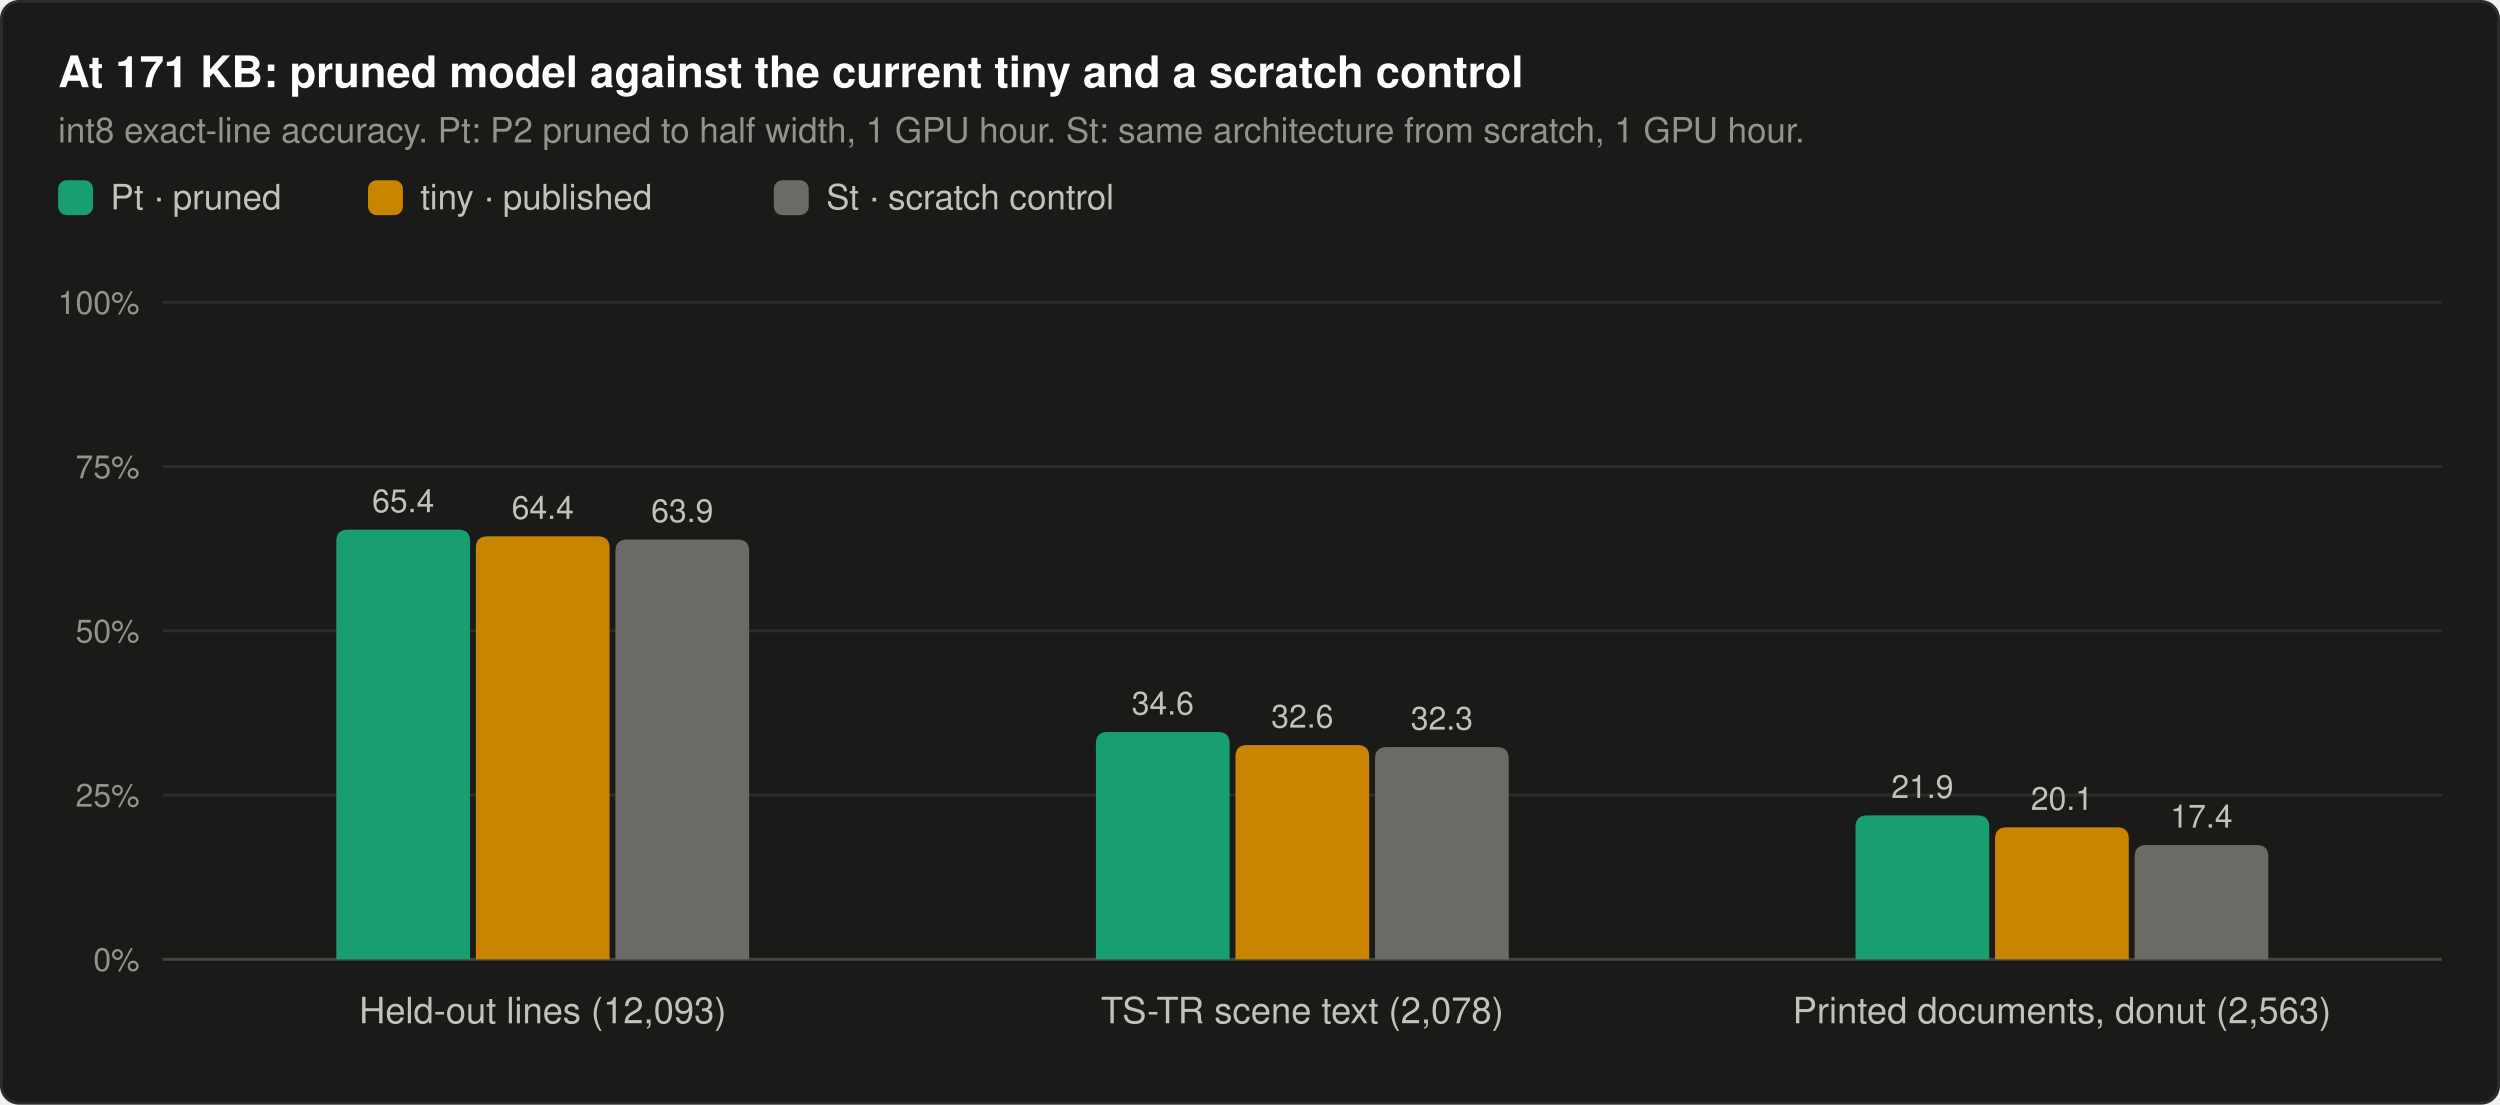
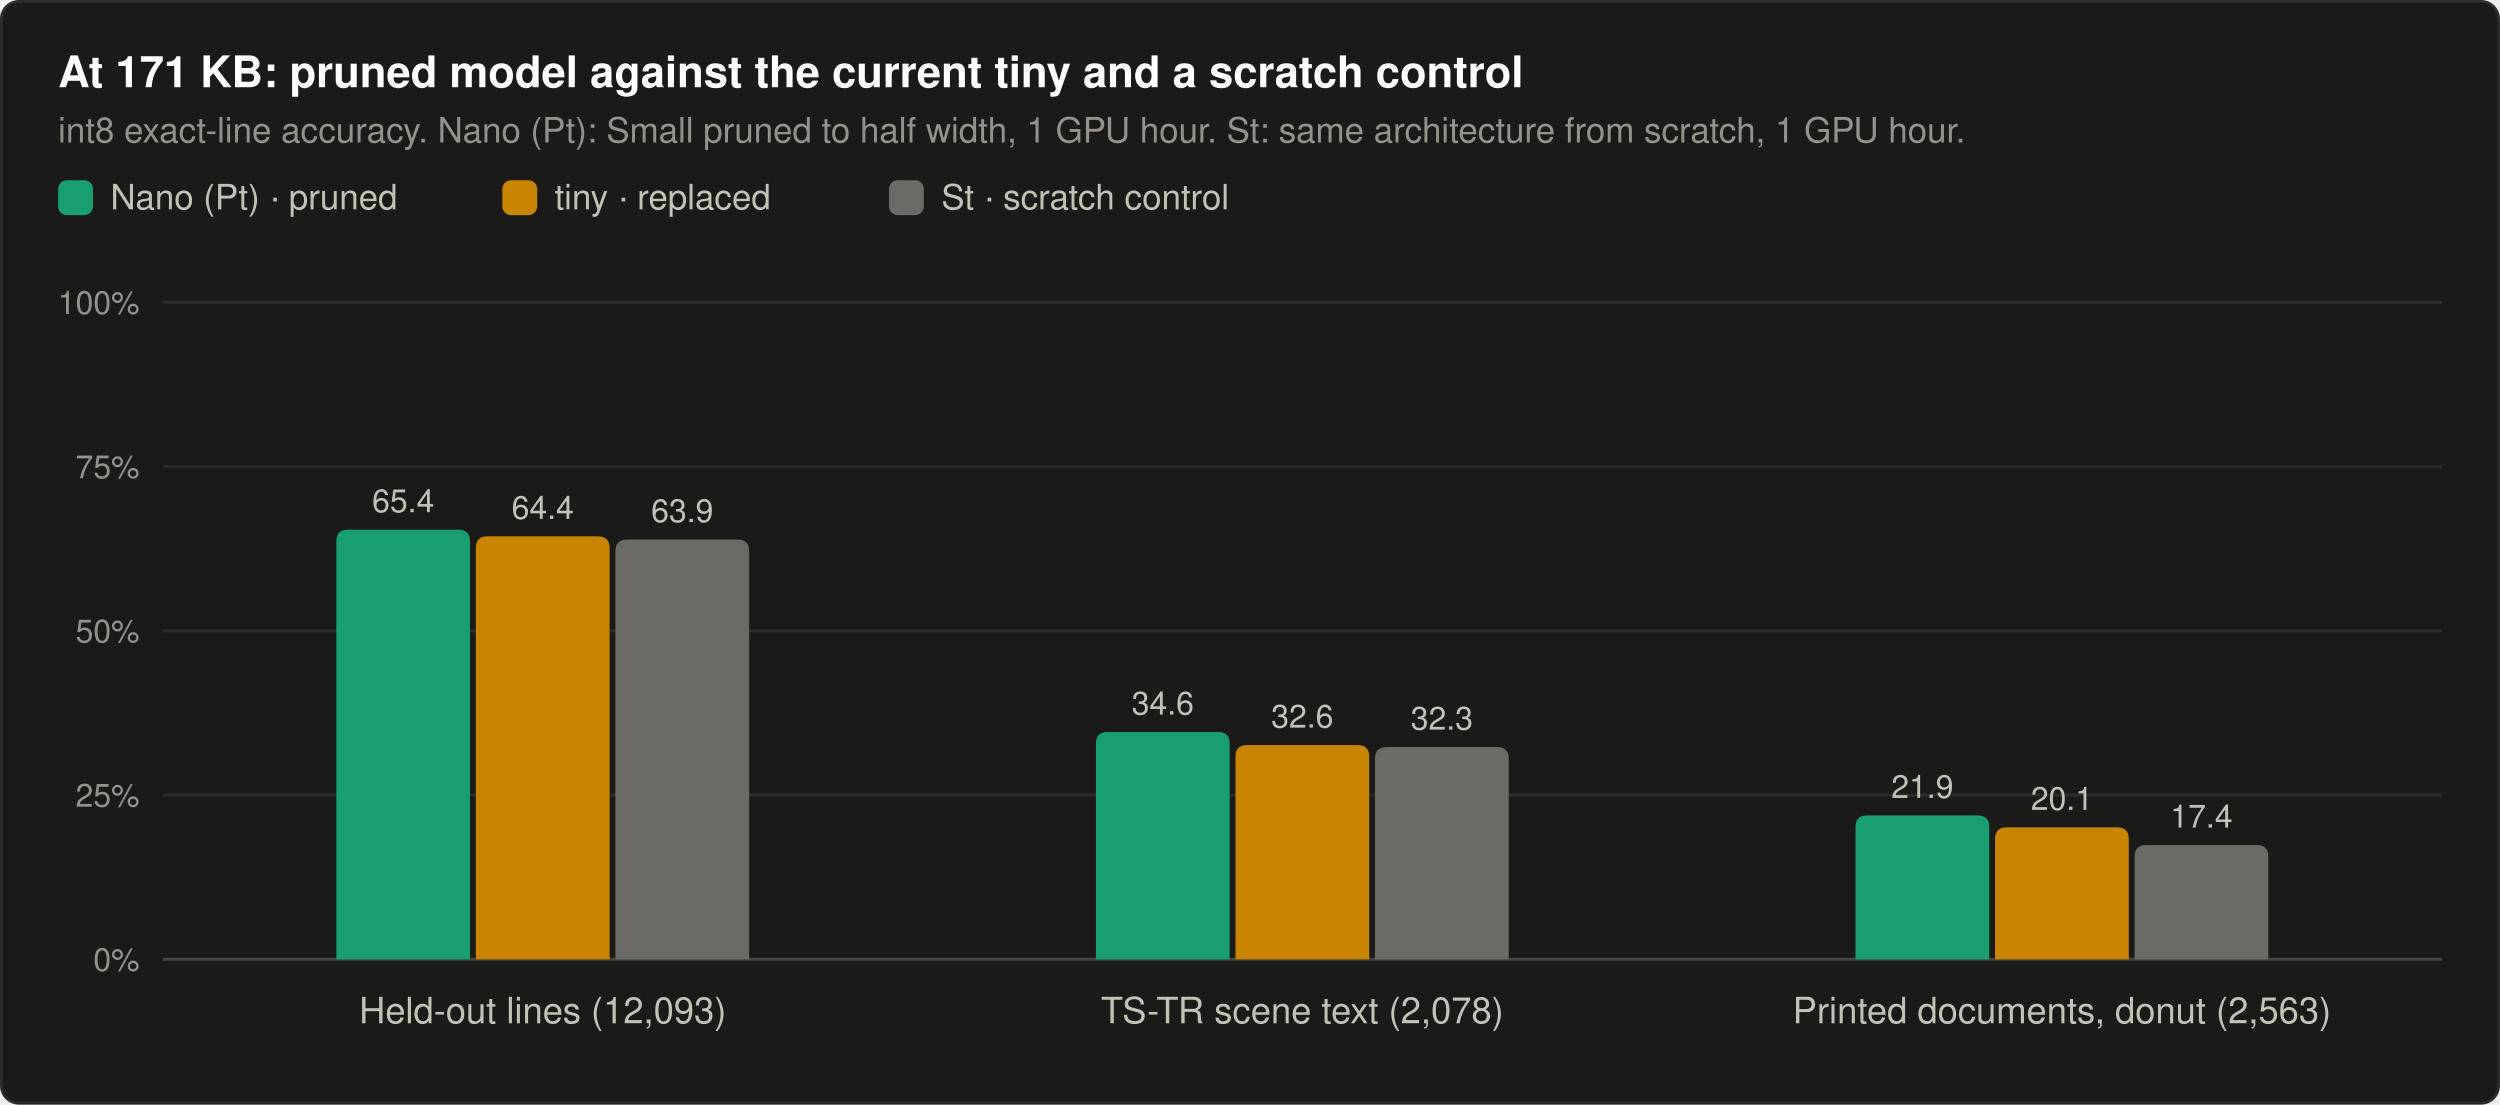
<svg xmlns="http://www.w3.org/2000/svg" viewBox="0 0 860 380" width="860" height="380" font-family="-apple-system, BlinkMacSystemFont, 'Segoe UI', Helvetica, Arial, sans-serif">
  <rect x="0.5" y="0.5" width="859" height="379" rx="6" fill="#1a1a19" stroke="#2c2c2a" />
  <text x="20" y="30" font-size="15" font-weight="600" fill="#ffffff">At 171 KB: pruned model against the current tiny and a scratch control</text>
-   <text x="20" y="49" font-size="12" fill="#94928b">int8 exact-line accuracy. Pt: P2 pruned to half width, 1 GPU hour. St: same architecture from scratch, 1 GPU hour.</text>
+   <text x="20" y="49" font-size="12" fill="#94928b">int8 exact-line accuracy. Nano (Pt): Small pruned to half width, 1 GPU hour. St: same architecture from scratch, 1 GPU hour.</text>
  <rect x="20" y="62" width="12" height="12" rx="3" fill="#199e70" />
-   <text x="38" y="72" font-size="12" fill="#c3c2b7">Pt · pruned</text>
-   <rect x="126.6" y="62" width="12" height="12" rx="3" fill="#c98500" />
-   <text x="144.6" y="72" font-size="12" fill="#c3c2b7">tiny · published</text>
-   <rect x="266.2" y="62" width="12" height="12" rx="3" fill="#6b6a64" />
-   <text x="284.2" y="72" font-size="12" fill="#c3c2b7">St · scratch control</text>
+   <text x="38" y="72" font-size="12" fill="#c3c2b7">Nano (Pt) · pruned</text>
+   <rect x="172.8" y="62" width="12" height="12" rx="3" fill="#c98500" />
+   <text x="190.8" y="72" font-size="12" fill="#c3c2b7">tiny · replaced</text>
+   <rect x="305.8" y="62" width="12" height="12" rx="3" fill="#6b6a64" />
+   <text x="323.8" y="72" font-size="12" fill="#c3c2b7">St · scratch control</text>
  <line x1="56" x2="840" y1="330.0" y2="330.0" stroke="#45453f" />
  <text x="48" y="334.0" font-size="11" text-anchor="end" fill="#94928b">0%</text>
  <line x1="56" x2="840" y1="273.5" y2="273.5" stroke="#2c2c2a" />
  <text x="48" y="277.5" font-size="11" text-anchor="end" fill="#94928b">25%</text>
  <line x1="56" x2="840" y1="217.0" y2="217.0" stroke="#2c2c2a" />
  <text x="48" y="221.0" font-size="11" text-anchor="end" fill="#94928b">50%</text>
  <line x1="56" x2="840" y1="160.5" y2="160.5" stroke="#2c2c2a" />
  <text x="48" y="164.5" font-size="11" text-anchor="end" fill="#94928b">75%</text>
  <line x1="56" x2="840" y1="104.0" y2="104.0" stroke="#2c2c2a" />
  <text x="48" y="108.0" font-size="11" text-anchor="end" fill="#94928b">100%</text>
  <path d="M115.7,330.0 V186.2 Q115.7,182.2 119.7,182.2 H157.7 Q161.7,182.2 161.7,186.2 V330.0 Z" fill="#199e70" />
  <text x="138.7" y="176.2" font-size="11" text-anchor="middle" fill="#c3c2b7">65.4</text>
  <path d="M163.7,330.0 V188.5 Q163.7,184.5 167.7,184.5 H205.7 Q209.7,184.5 209.7,188.5 V330.0 Z" fill="#c98500" />
  <text x="186.7" y="178.5" font-size="11" text-anchor="middle" fill="#c3c2b7">64.4</text>
  <path d="M211.7,330.0 V189.6 Q211.7,185.6 215.7,185.6 H253.7 Q257.7,185.6 257.7,189.6 V330.0 Z" fill="#6b6a64" />
  <text x="234.7" y="179.6" font-size="11" text-anchor="middle" fill="#c3c2b7">63.9</text>
  <text x="186.7" y="352" font-size="12.5" text-anchor="middle" fill="#c3c2b7">Held-out lines (12,093)</text>
  <path d="M377.0,330.0 V255.8 Q377.0,251.8 381.0,251.8 H419.0 Q423.0,251.8 423.0,255.8 V330.0 Z" fill="#199e70" />
  <text x="400.0" y="245.8" font-size="11" text-anchor="middle" fill="#c3c2b7">34.6</text>
  <path d="M425.0,330.0 V260.3 Q425.0,256.3 429.0,256.3 H467.0 Q471.0,256.3 471.0,260.3 V330.0 Z" fill="#c98500" />
  <text x="448.0" y="250.3" font-size="11" text-anchor="middle" fill="#c3c2b7">32.6</text>
  <path d="M473.0,330.0 V261.0 Q473.0,257.0 477.0,257.0 H515.0 Q519.0,257.0 519.0,261.0 V330.0 Z" fill="#6b6a64" />
  <text x="496.0" y="251.0" font-size="11" text-anchor="middle" fill="#c3c2b7">32.3</text>
  <text x="448.0" y="352" font-size="12.5" text-anchor="middle" fill="#c3c2b7">TS-TR scene text (2,078)</text>
  <path d="M638.3,330.0 V284.5 Q638.3,280.5 642.3,280.5 H680.3 Q684.3,280.5 684.3,284.5 V330.0 Z" fill="#199e70" />
  <text x="661.3" y="274.5" font-size="11" text-anchor="middle" fill="#c3c2b7">21.9</text>
  <path d="M686.3,330.0 V288.6 Q686.3,284.6 690.3,284.6 H728.3 Q732.3,284.6 732.3,288.6 V330.0 Z" fill="#c98500" />
  <text x="709.3" y="278.6" font-size="11" text-anchor="middle" fill="#c3c2b7">20.1</text>
  <path d="M734.3,330.0 V294.7 Q734.3,290.7 738.3,290.7 H776.3 Q780.3,290.7 780.3,294.7 V330.0 Z" fill="#6b6a64" />
  <text x="757.3" y="284.7" font-size="11" text-anchor="middle" fill="#c3c2b7">17.4</text>
  <text x="709.3" y="352" font-size="12.5" text-anchor="middle" fill="#c3c2b7">Printed documents, donut (2,563)</text>
</svg>
